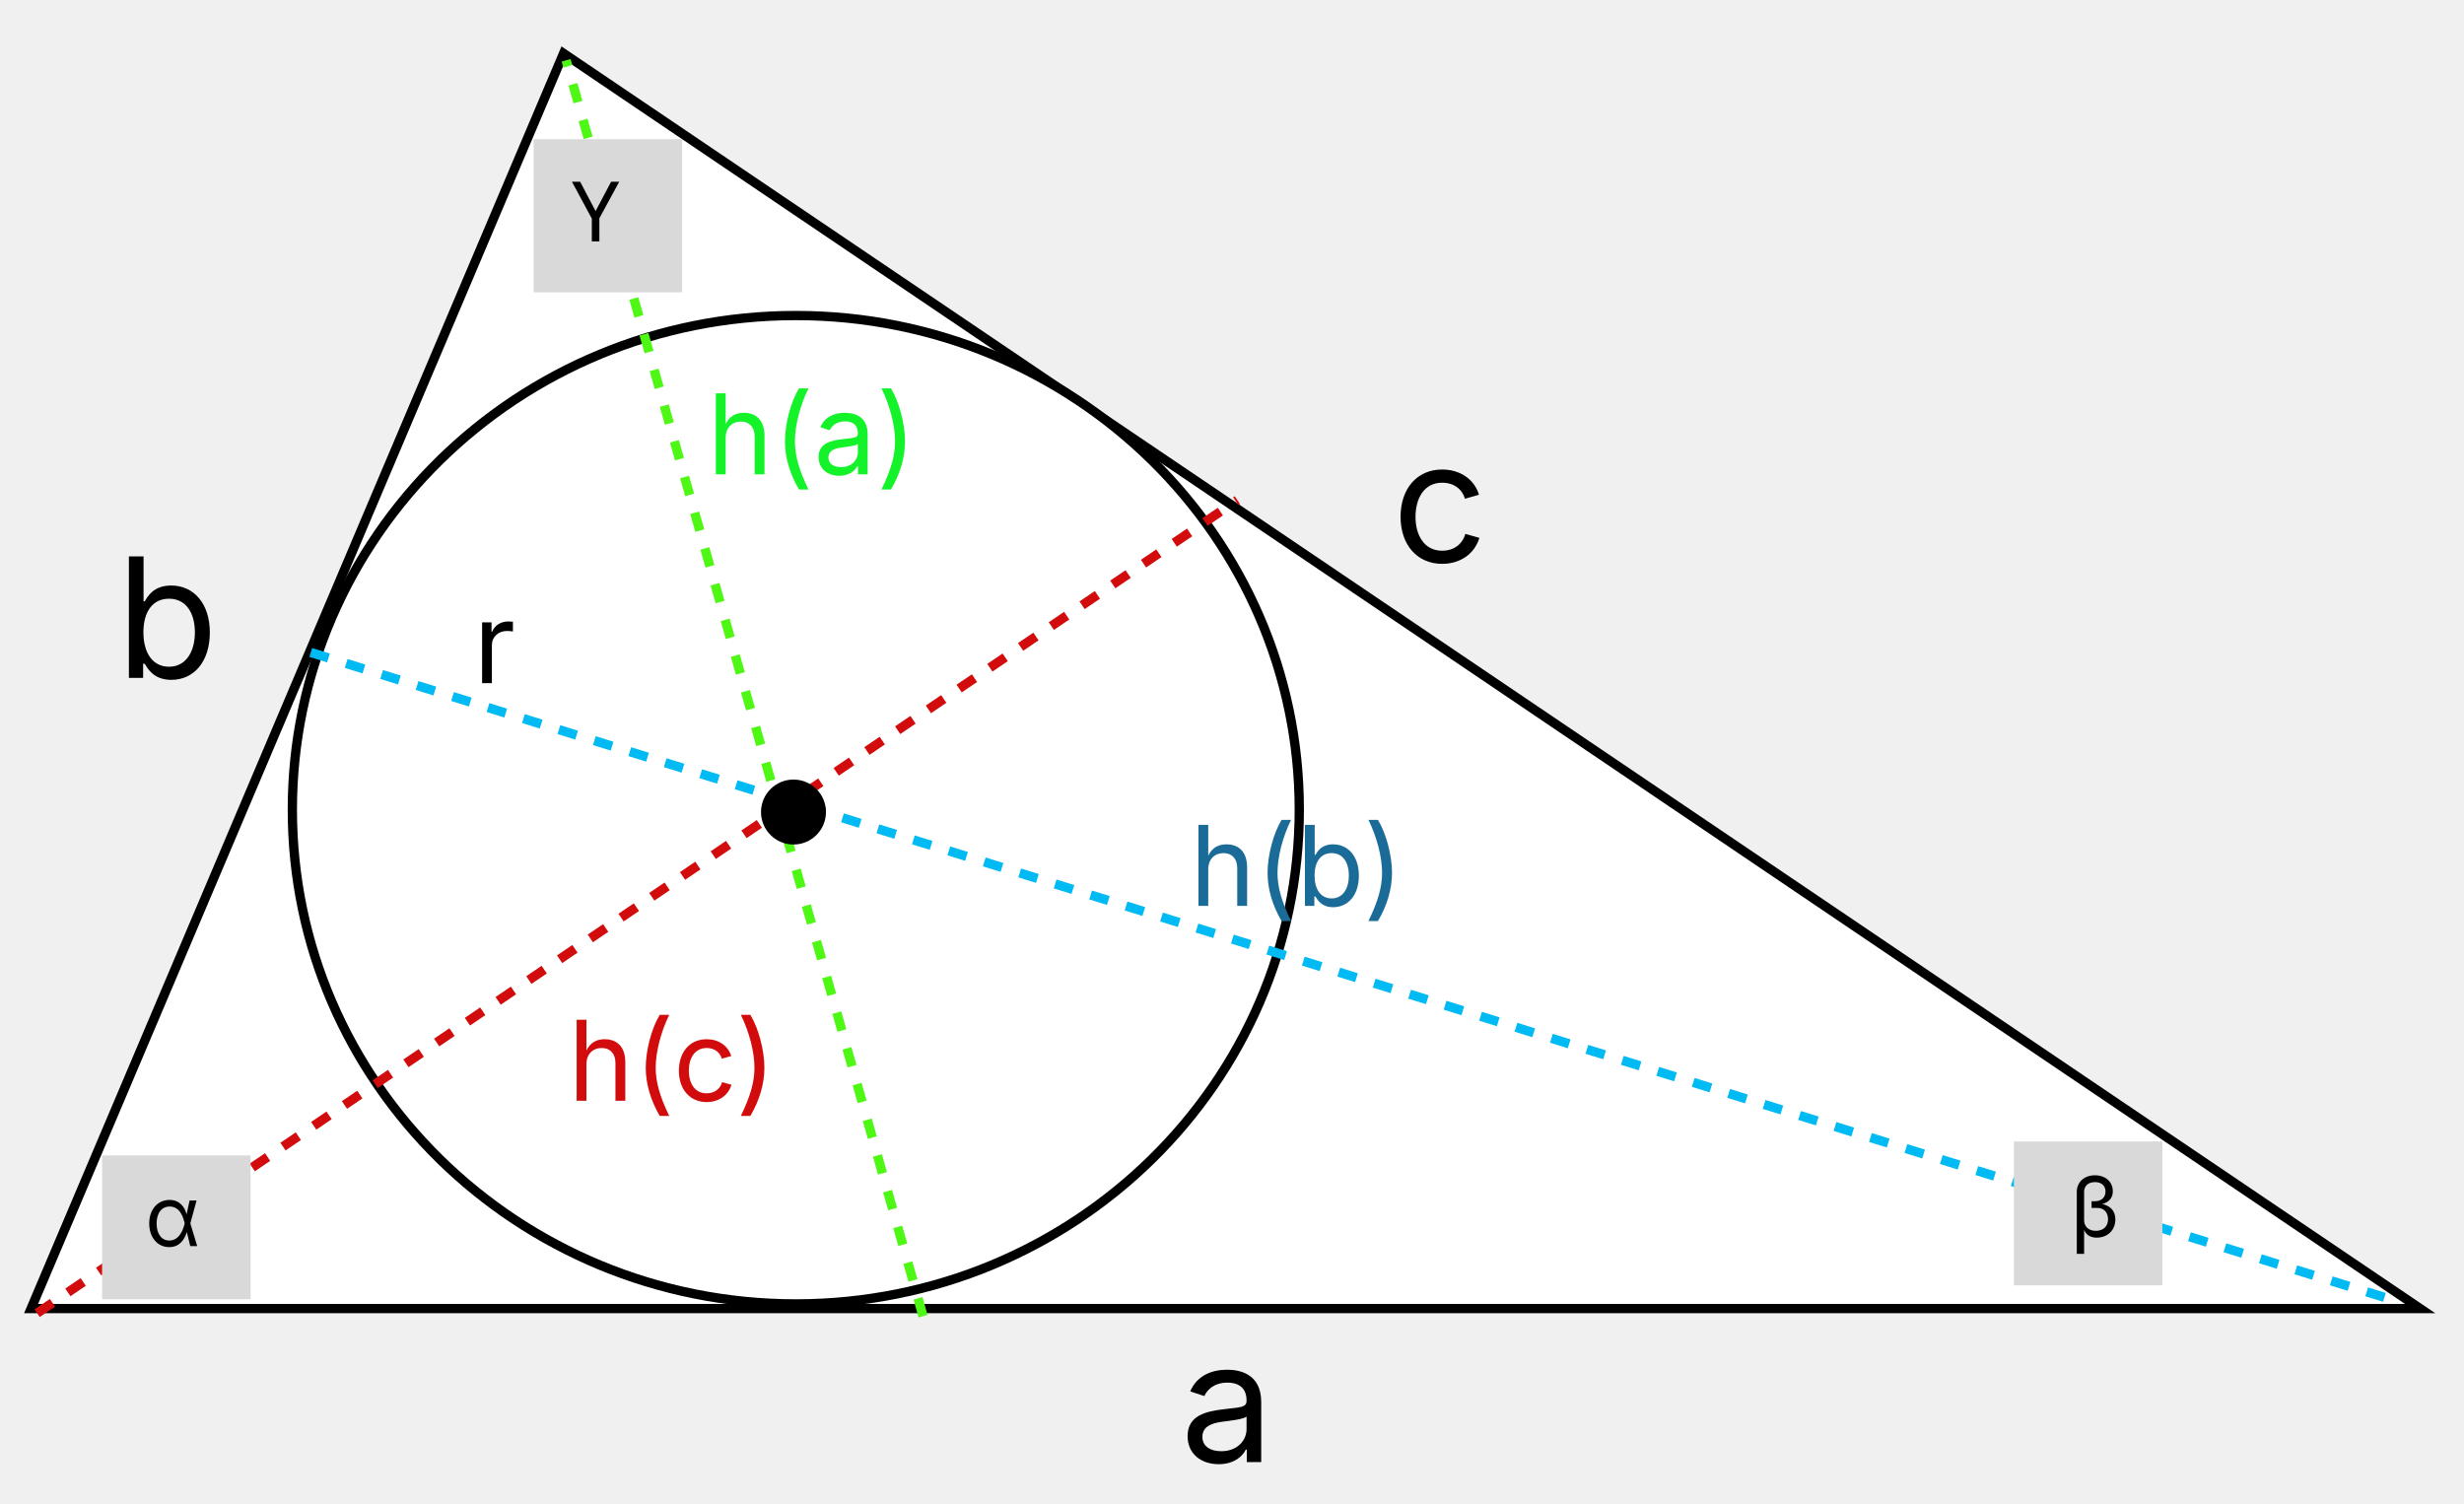
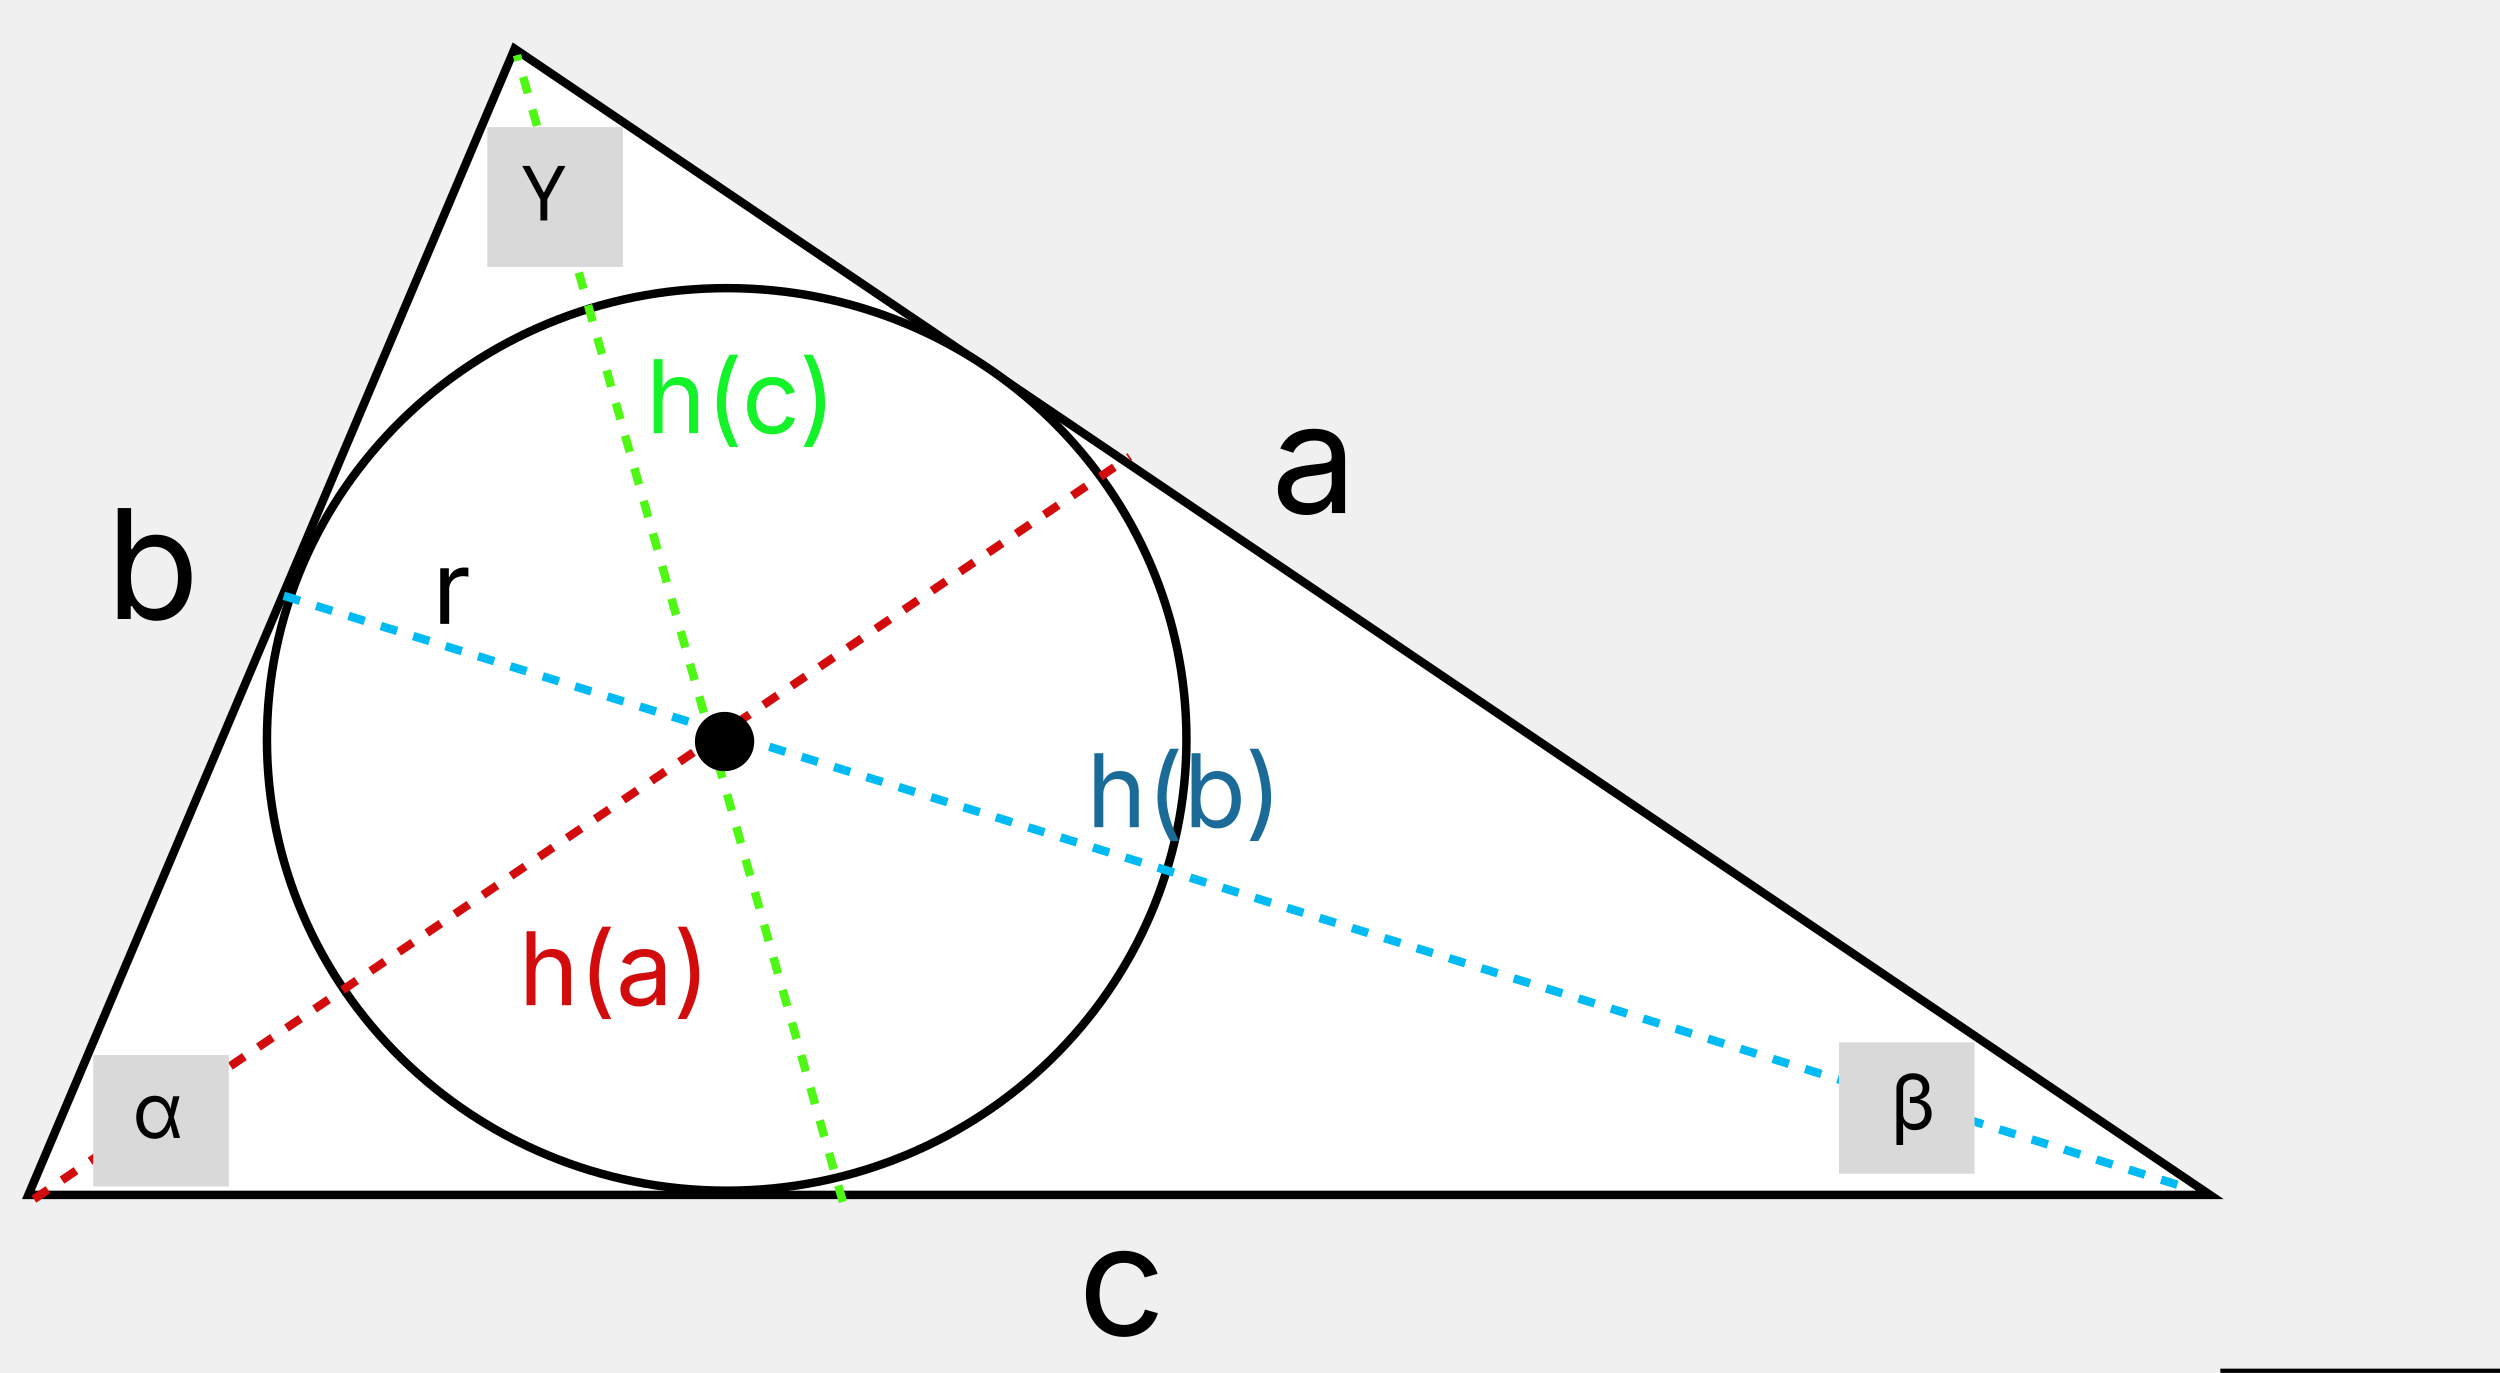
- <svg xmlns="http://www.w3.org/2000/svg" width="531" height="324" viewBox="0 0 531 324" fill="none">
+ <svg xmlns="http://www.w3.org/2000/svg" width="590" height="324" viewBox="0 0 590 324" fill="none">
  <text fill="black" xml:space="preserve" style="white-space: pre" font-family="Inter" font-size="36" letter-spacing="0em">
-     <tspan x="254.357" y="315.091">a</tspan>
+     <tspan x="254.445" y="315.091">c</tspan>
  </text>
  <path d="M6.703 282L121.446 11.509L521.543 282H6.703Z" fill="white" stroke="black" stroke-width="2" />
  <text fill="black" xml:space="preserve" style="white-space: pre" font-family="Inter" font-size="36" letter-spacing="0em">
    <tspan x="25" y="146.091">b</tspan>
  </text>
  <text fill="black" xml:space="preserve" style="white-space: pre" font-family="Inter" font-size="36" letter-spacing="0em">
-     <tspan x="300" y="121.091">c</tspan>
+     <tspan x="300" y="121.091">a</tspan>
  </text>
  <path d="M280 174.5C280 233.301 231.44 281 171.5 281C111.56 281 63 233.301 63 174.5C63 115.699 111.56 68 171.5 68C231.44 68 280 115.699 280 174.5Z" fill="white" stroke="black" stroke-width="2" />
  <text fill="black" xml:space="preserve" style="white-space: pre" font-family="Inter" font-size="24" letter-spacing="0em">
    <tspan x="102.035" y="147.227">r</tspan>
  </text>
  <path d="M198.924 283.64L122 13" stroke="#4FF714" stroke-width="2" stroke-dasharray="4 4" />
  <path d="M8 283.001L266.652 107.769" stroke="#D20C0C" stroke-width="2" stroke-dasharray="4 4" />
  <text fill="#D20C0C" xml:space="preserve" style="white-space: pre" font-family="Inter" font-size="24" letter-spacing="0em">
-     <tspan x="122.41" y="237.227">h(c)</tspan>
+     <tspan x="122.41" y="237.227">h(a)</tspan>
  </text>
  <text fill="#14F22A" xml:space="preserve" style="white-space: pre" font-family="Inter" font-size="24" letter-spacing="0em">
-     <tspan x="152.41" y="102.227">h(a)</tspan>
+     <tspan x="152.41" y="102.227">h(c)</tspan>
  </text>
  <text fill="#1B6B98" xml:space="preserve" style="white-space: pre" font-family="Inter" font-size="24" letter-spacing="0em">
    <tspan x="256.41" y="195.227">h(b)</tspan>
  </text>
  <rect x="115" y="30" width="32" height="33" fill="#D9D9D9" />
  <rect x="22" y="249" width="32" height="31" fill="#D9D9D9" />
  <text fill="black" xml:space="preserve" style="white-space: pre" font-family="Inter" font-size="18" letter-spacing="0em">
    <tspan x="31.234" y="268.545">α</tspan>
  </text>
  <path d="M66.968 140.607L515.737 280.178" stroke="#00BAF4" stroke-width="2" stroke-dasharray="4 4" />
  <circle cx="171" cy="175" r="7" fill="black" />
  <rect x="434" y="246" width="32" height="31" fill="#D9D9D9" />
  <text fill="black" xml:space="preserve" style="white-space: pre" font-family="Inter" font-size="18" letter-spacing="0em">
    <tspan x="446.165" y="266.545">β</tspan>
  </text>
  <text fill="black" xml:space="preserve" style="white-space: pre" font-family="Jomolhari" font-size="18" letter-spacing="0em">
    <tspan x="123.258" y="52.023">Y</tspan>
  </text>
+   <line x1="524" y1="323.5" x2="590" y2="323.5" stroke="black" />
</svg>
